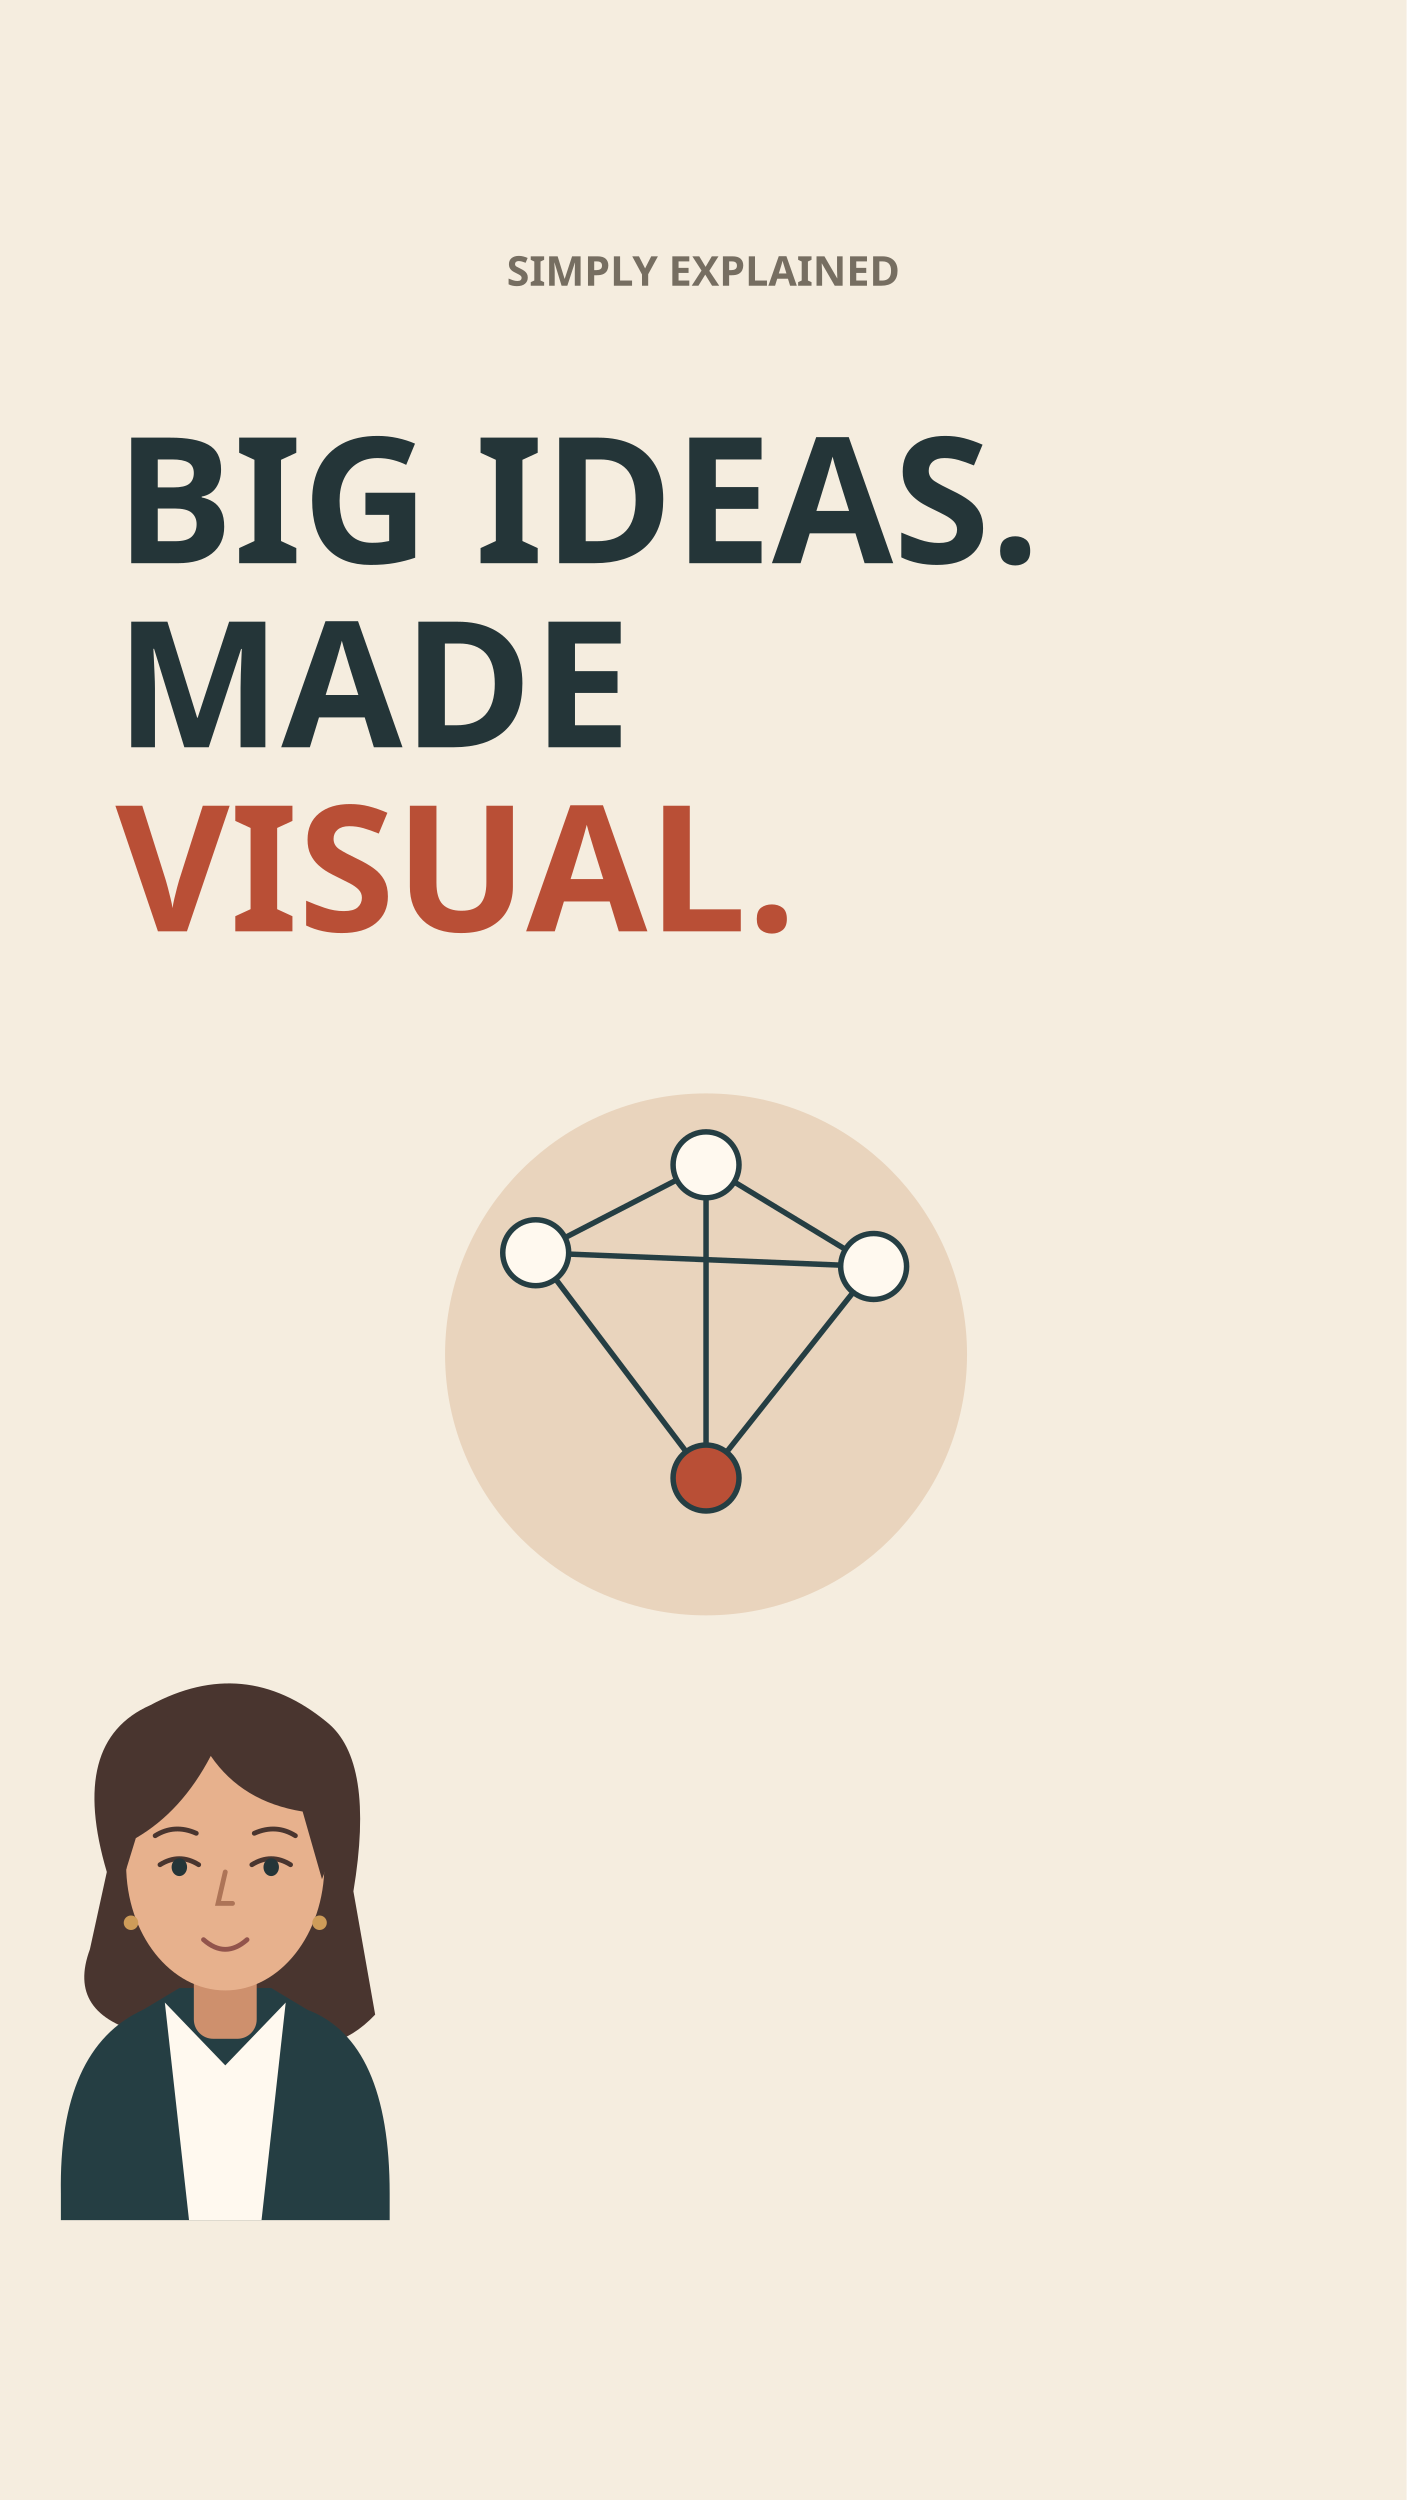
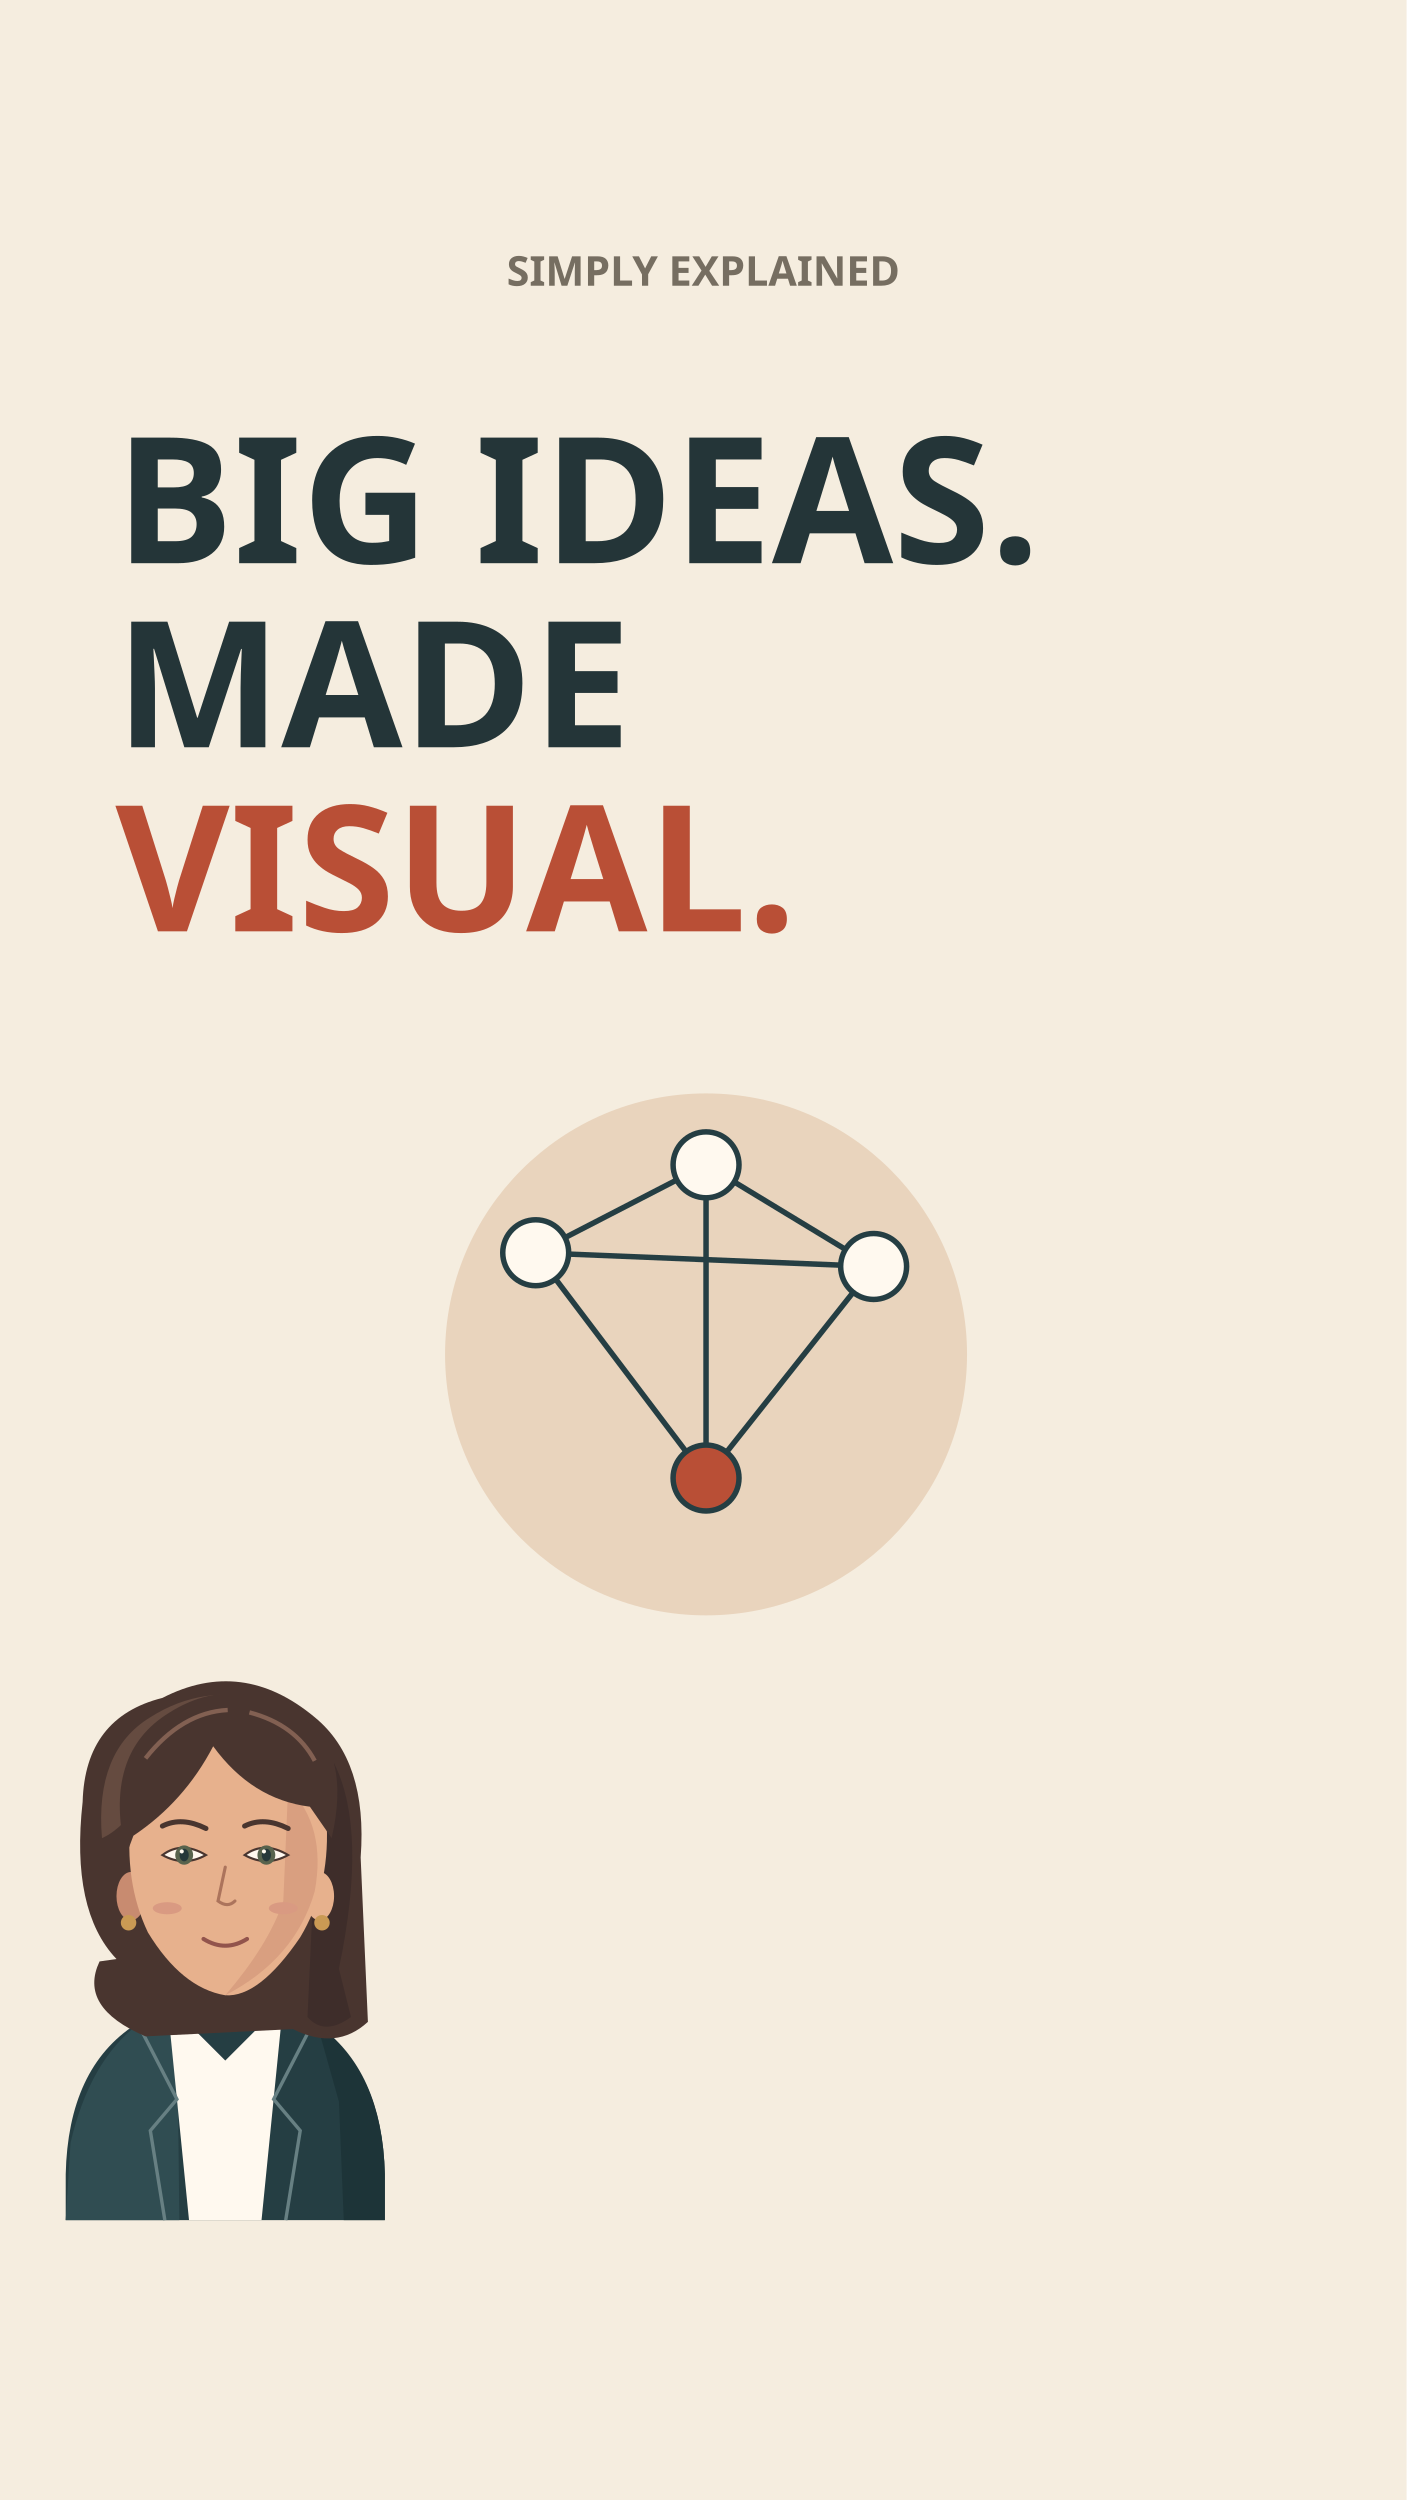
<svg xmlns="http://www.w3.org/2000/svg" width="512" height="910" viewBox="0 0 512 910">
  <rect width="512" height="910" fill="#F5EDDF" />
  <g font-family="system-ui,sans-serif" fill="#243538">
    <text x="256" y="104" text-anchor="middle" font-size="15" fill="#766E61" font-weight="700">SIMPLY EXPLAINED</text>
    <text x="42" y="205" font-size="64" font-weight="850">BIG IDEAS.</text>
    <text x="42" y="272" font-size="64" font-weight="850">MADE</text>
    <text x="42" y="339" font-size="64" font-weight="850" fill="#B94F36">VISUAL.</text>
  </g>
  <circle cx="257" cy="493" r="95" fill="#E9D4BD" />
  <g stroke="#253E43" stroke-width="2" fill="#FFF9EF">
    <path d="M195 456L257 424 318 461 257 538 195 456M257 424V538M195 456L318 461" fill="none" />
    <circle cx="195" cy="456" r="12" />
    <circle cx="257" cy="424" r="12" />
    <circle cx="318" cy="461" r="12" />
    <circle cx="257" cy="538" r="12" fill="#B94F36" />
  </g>
  <g transform="translate(82 699) scale(.88)">
-     <path d="M-49 -20 Q-65 -74 -31 -89 Q8 -110 42 -82 Q62 -66 53 -12 L62 39 Q44 58 22 48 L-33 47 Q-66 39 -56 12Z" fill="#49352F" />
-     <path d="M-68 113 Q-69 53 -34 37 L-19 28 H19 L34 37 Q68 50 68 113 V124 H-68Z" fill="#253E43" />
-     <path d="M-25 34 L0 60 25 34 15 124 H-15Z" fill="#FFF9EF" />
-     <rect x="-13" y="15" width="26" height="34" rx="8" fill="#CE906D" />
-     <ellipse cy="-23" rx="41" ry="52" fill="#E7B18D" />
-     <path d="M-41 -21 Q-53 -73 -20 -86 Q18 -101 41 -67 Q53 -49 40 -17 L32 -45 Q7 -49 -6 -68 Q-18 -45 -37 -34Z" fill="#49352F" />
-     <g fill="#CE9C59">
-       <circle cx="-39" cy="1" r="3" />
-       <circle cx="39" cy="1" r="3" />
+     <path d="M-66 105Q-65 61-37 43L-18 29H18L37 43Q65 62 66 105V124H-66Z" fill="#253E43" />
+     <path d="M-64 92Q-56 58-36 43L-20 37L-19 124H-66Z" fill="#304D52" />
+     <path d="M38 43Q65 62 66 105V124H49L47 75Z" fill="#1D3438" />
+     <path d="M-24 34L0 58L24 34L15 124H-15Z" fill="#FFF9EF" />
+     <path d="M-36 43L-20 74L-31 87L-25 124M36 43L20 74L31 87L25 124" fill="none" stroke="#678083" stroke-width="1.4" />
+     <path d="M-13 18Q-12 28-19 38Q0 51 19 38Q12 28 13 18Z" fill="#C88B70" />
+     <path d="M-10 21L10 21L12 33Q0 43-12 33Z" fill="#E7B18D" />
+     <path d="M-45 16Q-64-4-59-49Q-58-84-26-92Q7-109 37-84Q59-66 56-26L59 42Q46 54 28 45L-33 48Q-61 36-52 17Z" fill="#49352F" />
+     <path d="M-51-34Q-54-70-31-84Q-9-98 17-91Q-12-83-33-52Q-42-38-51-34Z" fill="#654B40" />
+     <path d="M45-65Q59-37 47 20L52 40Q41 48 34 40L37-25Z" fill="#3E2D2A" />
+     <ellipse cx="-39" cy="-10" rx="6" ry="10" fill="#C88B70" />
+     <ellipse cx="39" cy="-10" rx="6" ry="10" fill="#E7B18D" />
+     <path d="M-39-43Q-35-77 0-76Q38-72 42-39Q43-13 31 7Q14 32 0 31Q-18 28-32 5Q-42-16-39-43Z" fill="#E7B18D" />
+     <path d="M26-55Q42-39 37-12Q29 16 0 31Q18 10 24-8Z" fill="#D99F80" />
+     <path d="M-41-27Q-51-69-23-86Q4-103 33-83Q52-69 44-34L35-47Q11-50-5-72Q-17-49-38-35Z" fill="#49352F" />
+     <path d="M-33-67Q-18-86 1-87M10-86Q29-81 37-66" stroke="#826052" stroke-width="1.8" fill="none" />
+     <g fill="#CA9A54">
+       <circle cx="-40" cy="1" r="3.2" />
+       <circle cx="40" cy="1" r="3.2" />
    </g>
-     <g stroke="#49352F" stroke-width="2" fill="none" stroke-linecap="round">
-       <path d="M-29 -35 Q-21 -40 -12 -36 M12 -36 Q21 -40 29 -35 M-27 -23Q-19 -28 -11 -23 M11 -23Q19 -28 27 -23" />
-       <path d="M0 -20 L-3 -7 H3" stroke="#AD7457" />
-       <path d="M-9 8 Q0 16 9 8" stroke="#92544C" />
+     <g stroke="#49352F" stroke-width="2.1" stroke-linecap="round" fill="none">
+       <path d="M-26-39Q-18-43-8-38M8-39Q16-43 26-38" />
    </g>
-     <g fill="#243538">
-       <ellipse cx="-19" cy="-22" rx="3.2" ry="3.7" />
-       <ellipse cx="19" cy="-22" rx="3.2" ry="3.7" />
+     <g fill="#FFF8EF" stroke="#49352F" stroke-width=".9">
+       <path d="M-26-27Q-18-33-8-27Q-17-22-26-27Z" />
+       <path d="M8-27Q16-33 26-27Q17-22 8-27Z" />
    </g>
+     <g fill="#58634D">
+       <ellipse cx="-17" cy="-27" rx="3.7" ry="4" />
+       <ellipse cx="17" cy="-27" rx="3.7" ry="4" />
+     </g>
+     <g fill="#26383A">
+       <ellipse cx="-17" cy="-27" rx="1.9" ry="2.6" />
+       <ellipse cx="17" cy="-27" rx="1.9" ry="2.6" />
+     </g>
+     <g fill="#FFF9EF">
+       <circle cx="-18" cy="-28.5" r=".85" />
+       <circle cx="16" cy="-28.5" r=".85" />
+     </g>
+     <path d="M0-22L-3-8Q1-5 4-8" stroke="#AC745C" stroke-width="1.3" fill="none" stroke-linecap="round" />
+     <g fill="#D99A82">
+       <ellipse cx="-24" cy="-5" rx="6" ry="2.5" />
+       <ellipse cx="24" cy="-5" rx="6" ry="2.5" />
+     </g>
+     <path d="M-9 7.7Q0 13.3 9 7.7" stroke="#92544C" fill="none" stroke-width="1.7" stroke-linecap="round" />
  </g>
</svg>
